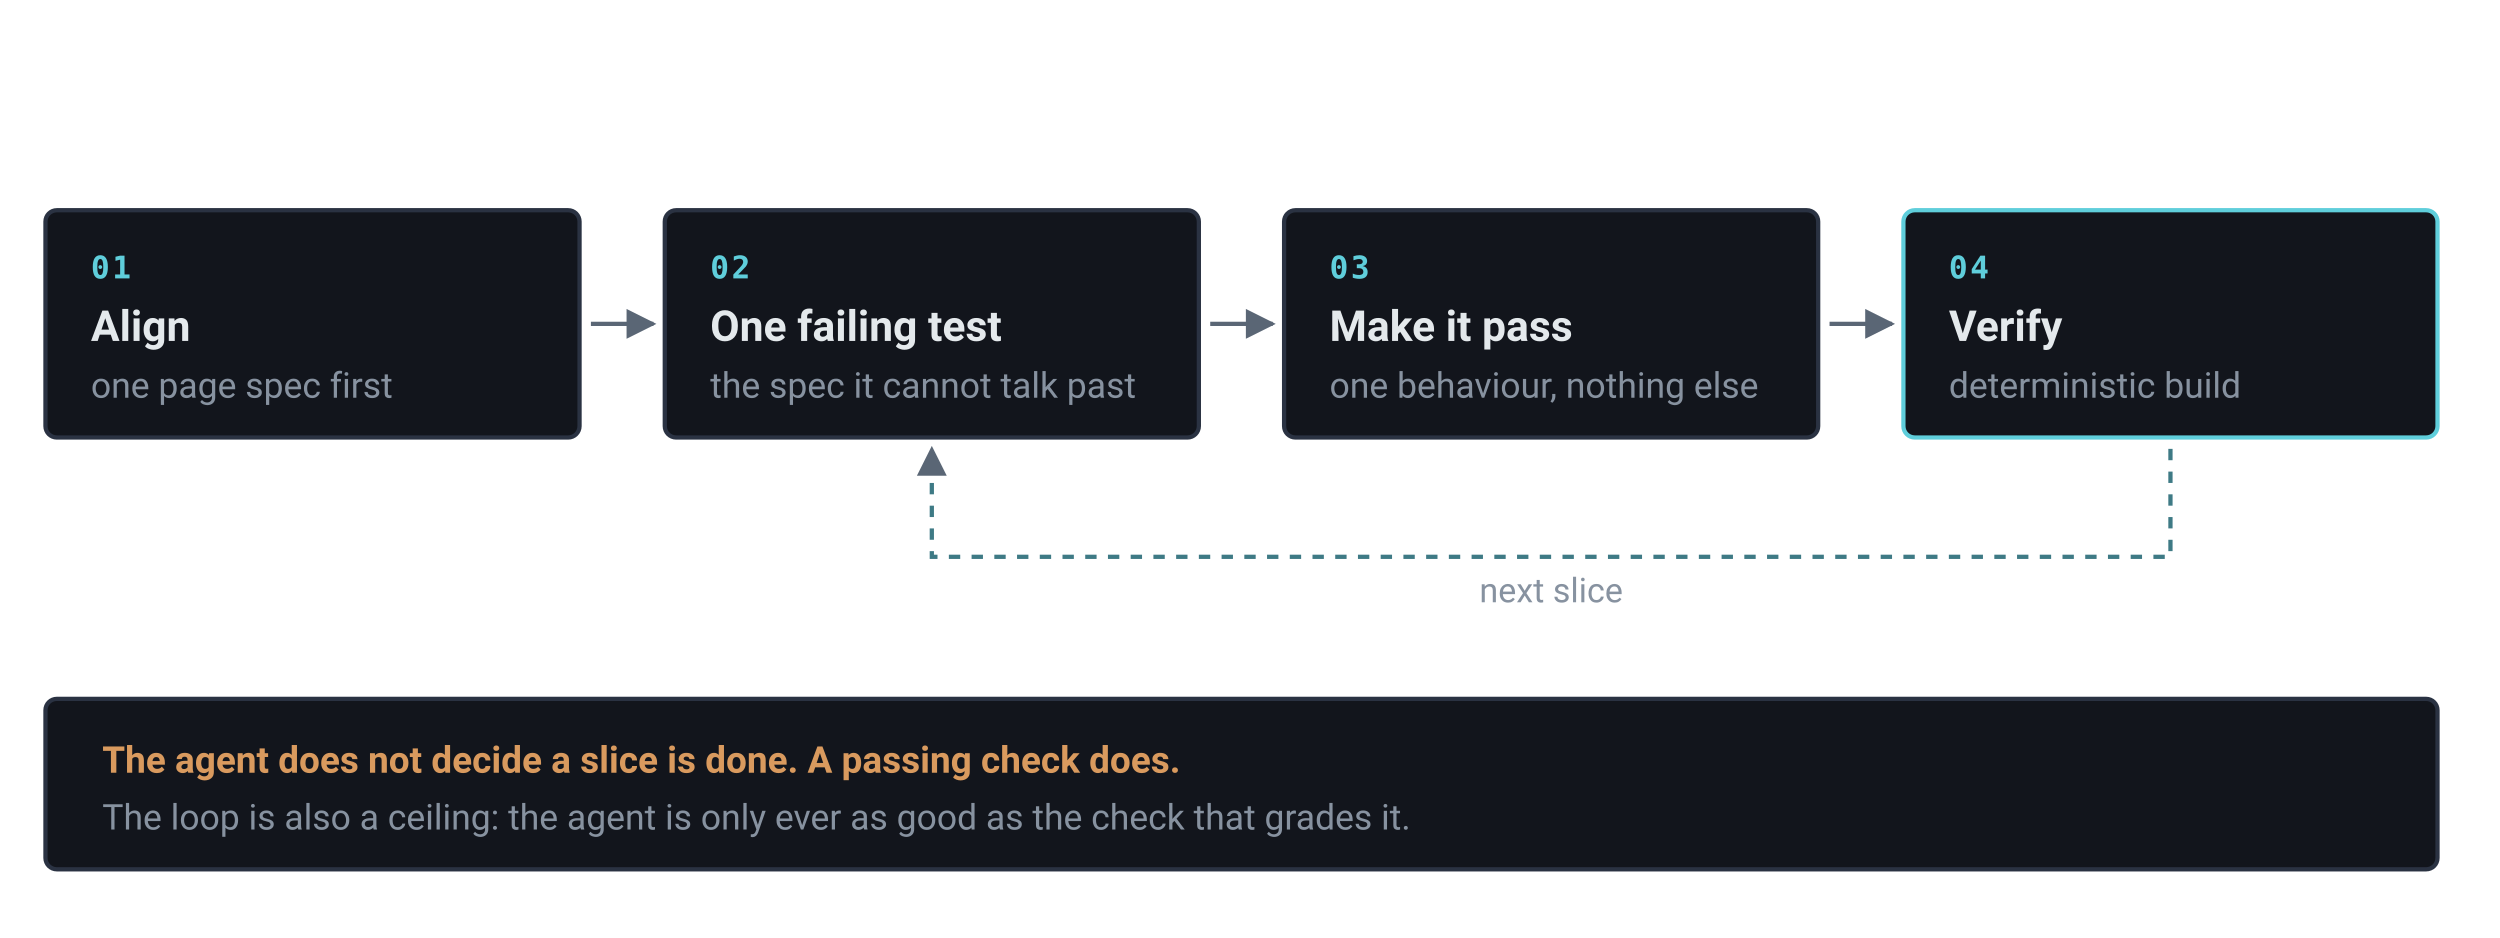
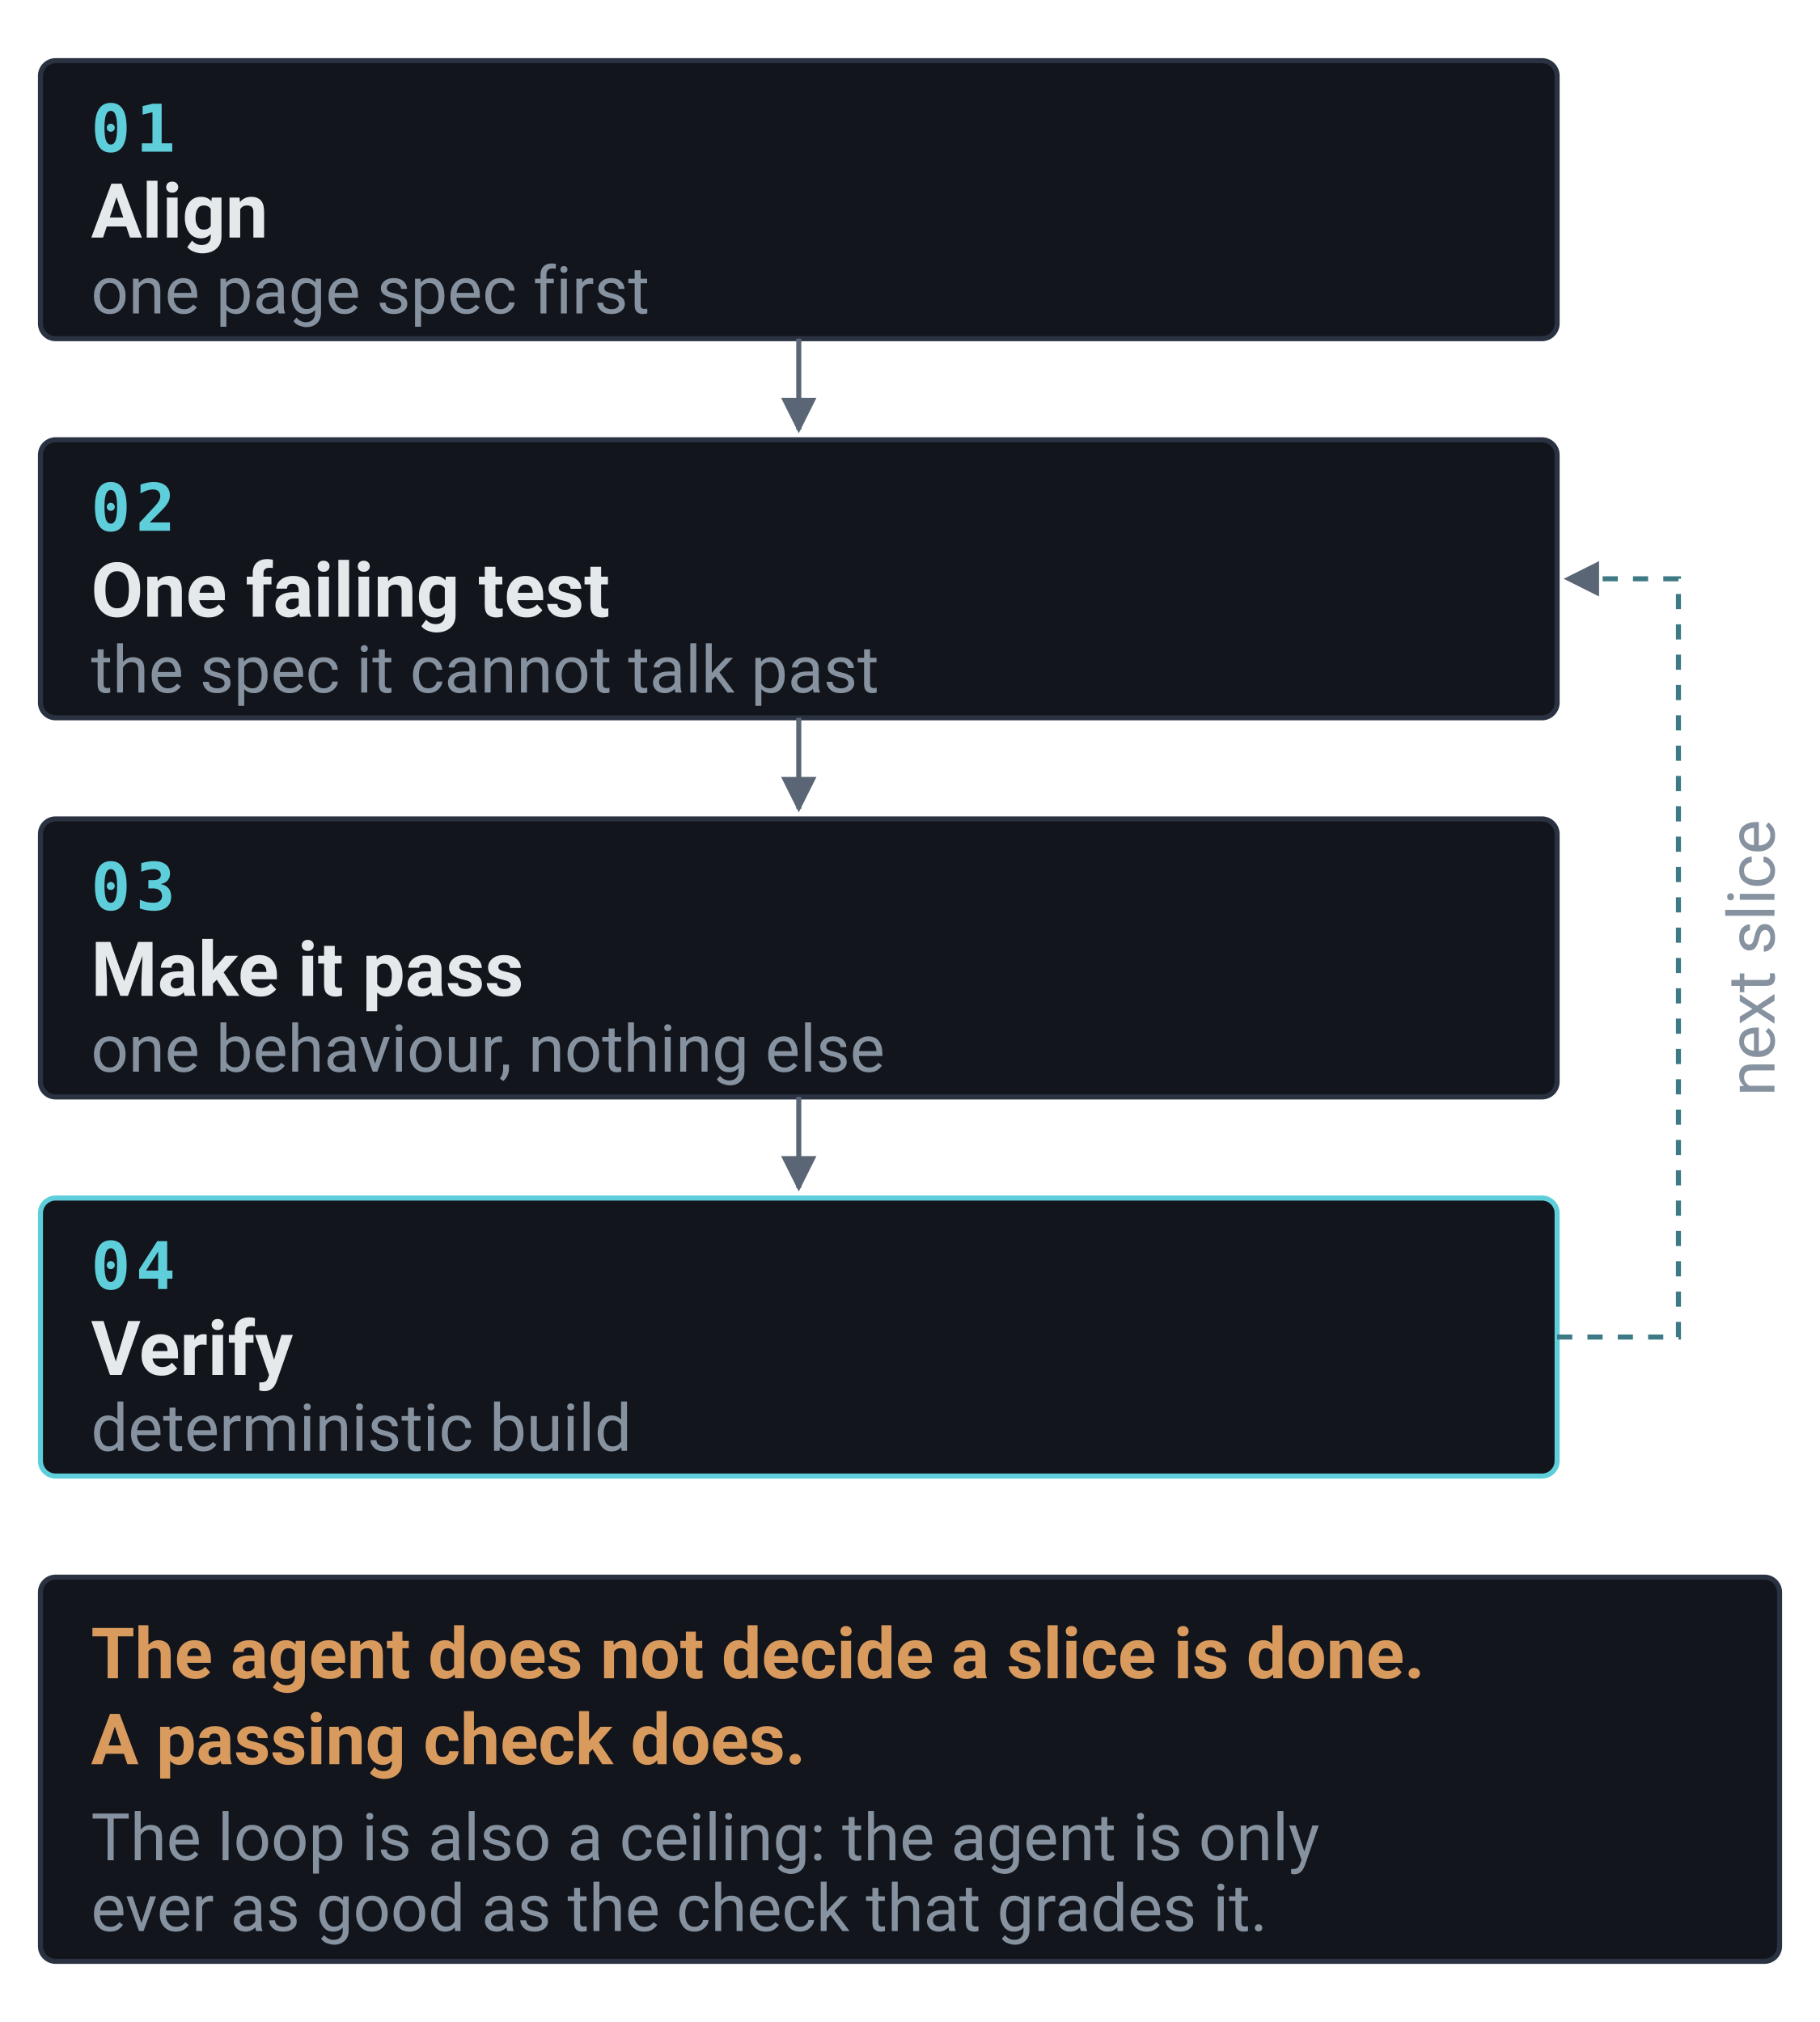
- <svg xmlns="http://www.w3.org/2000/svg" viewBox="0 0 880 330" width="880" height="330" role="img" aria-labelledby="t d">
+ <svg xmlns="http://www.w3.org/2000/svg" viewBox="0 0 720 800" width="720" height="800" role="img" aria-labelledby="t d">
  <style>
-  .n{fill:#12151C;stroke:#2A3242;stroke-width:1.5;rx:4}
-  .lab{font:600 15px ui-sans-serif,system-ui,-apple-system,'Segoe UI',Roboto,sans-serif;fill:#E4E9EC}
-  .sub{font:400 12.5px ui-sans-serif,system-ui,-apple-system,'Segoe UI',Roboto,sans-serif;fill:#8792A0}
-  .k{font:600 11px ui-monospace,SFMono-Regular,Menlo,monospace;fill:#5FCEDB;letter-spacing:.08em}
-  .arc{font:400 12px ui-sans-serif,system-ui,-apple-system,'Segoe UI',Roboto,sans-serif;fill:#8792A0}
-  .gate{font:600 13px ui-sans-serif,system-ui,-apple-system,'Segoe UI',Roboto,sans-serif;fill:#D99A5E}
+  .n{fill:#12151C;stroke:#2A3242;stroke-width:2;rx:6}
+  .lab{font:600 30px ui-sans-serif,system-ui,-apple-system,'Segoe UI',Roboto,sans-serif;fill:#E4E9EC}
+  .sub{font:400 26px ui-sans-serif,system-ui,-apple-system,'Segoe UI',Roboto,sans-serif;fill:#8792A0}
+  .k{font:600 26px ui-monospace,SFMono-Regular,Menlo,monospace;fill:#5FCEDB;letter-spacing:.08em}
+  .arc{font:400 26px ui-sans-serif,system-ui,-apple-system,'Segoe UI',Roboto,sans-serif;fill:#8792A0}
+  .gate{font:600 28px ui-sans-serif,system-ui,-apple-system,'Segoe UI',Roboto,sans-serif;fill:#D99A5E}
</style>
  <defs>
    <marker id="a" viewBox="0 0 10 10" refX="9" refY="5" markerWidth="7" markerHeight="7" orient="auto-start-reverse">
      <path d="M0 0 10 5 0 10z" fill="#5A6675" />
    </marker>
  </defs>
  <g>
-     <rect class="n" x="16" y="74" width="188" height="80" />
-     <text class="k" x="32" y="98">01</text>
-     <text class="lab" x="32" y="120">Align</text>
-     <text class="sub" x="32" y="140">one page spec first</text>
-     <rect class="n" x="234" y="74" width="188" height="80" />
-     <text class="k" x="250" y="98">02</text>
-     <text class="lab" x="250" y="120">One failing test</text>
-     <text class="sub" x="250" y="140">the spec it cannot talk past</text>
-     <rect class="n" x="452" y="74" width="188" height="80" />
-     <text class="k" x="468" y="98">03</text>
-     <text class="lab" x="468" y="120">Make it pass</text>
-     <text class="sub" x="468" y="140">one behaviour, nothing else</text>
-     <rect class="n" x="670" y="74" width="188" height="80" style="stroke:#5FCEDB" />
-     <text class="k" x="686" y="98">04</text>
-     <text class="lab" x="686" y="120">Verify</text>
-     <text class="sub" x="686" y="140">deterministic build</text>
-     <path d="M208 114 H230" stroke="#5A6675" stroke-width="1.5" marker-end="url(#a)" />
-     <path d="M426 114 H448" stroke="#5A6675" stroke-width="1.5" marker-end="url(#a)" />
-     <path d="M644 114 H666" stroke="#5A6675" stroke-width="1.5" marker-end="url(#a)" />
-     <path d="M764 158 V196 H328 V158" fill="none" stroke="#3E7A85" stroke-width="1.5" stroke-dasharray="4 4" marker-end="url(#a)" />
-     <text class="arc" x="546" y="212" text-anchor="middle">next slice</text>
-     <rect x="16" y="246" width="842" height="60" fill="#12151C" stroke="#2A3242" stroke-width="1.5" rx="4" />
-     <text class="gate" x="36" y="272">The agent does not decide a slice is done. A passing check does.</text>
-     <text class="sub" x="36" y="292">The loop is also a ceiling: the agent is only ever as good as the check that grades it.</text>
+     <rect class="n" x="16" y="24" width="600" height="110" />
+     <text class="k" x="36" y="60">01</text>
+     <text class="lab" x="36" y="94">Align</text>
+     <text class="sub" x="36" y="124">one page spec first</text>
+     <rect class="n" x="16" y="174" width="600" height="110" />
+     <text class="k" x="36" y="210">02</text>
+     <text class="lab" x="36" y="244">One failing test</text>
+     <text class="sub" x="36" y="274">the spec it cannot talk past</text>
+     <rect class="n" x="16" y="324" width="600" height="110" />
+     <text class="k" x="36" y="360">03</text>
+     <text class="lab" x="36" y="394">Make it pass</text>
+     <text class="sub" x="36" y="424">one behaviour, nothing else</text>
+     <rect class="n" x="16" y="474" width="600" height="110" style="stroke:#5FCEDB" />
+     <text class="k" x="36" y="510">04</text>
+     <text class="lab" x="36" y="544">Verify</text>
+     <text class="sub" x="36" y="574">deterministic build</text>
+     <path d="M316 134 V170" stroke="#5A6675" stroke-width="2" marker-end="url(#a)" />
+     <path d="M316 284 V320" stroke="#5A6675" stroke-width="2" marker-end="url(#a)" />
+     <path d="M316 434 V470" stroke="#5A6675" stroke-width="2" marker-end="url(#a)" />
+     <path d="M616 529 H664 V229 H620" fill="none" stroke="#3E7A85" stroke-width="2" stroke-dasharray="6 6" marker-end="url(#a)" />
+     <text class="arc" transform="rotate(-90 702 379)" x="702" y="379" text-anchor="middle">next slice</text>
+     <rect x="16" y="624" width="688" height="152" fill="#12151C" stroke="#2A3242" stroke-width="2" rx="6" />
+     <text class="gate" x="36" y="664">The agent does not decide a slice is done.</text>
+     <text class="gate" x="36" y="698">A passing check does.</text>
+     <text class="sub" x="36" y="736">The loop is also a ceiling: the agent is only</text>
+     <text class="sub" x="36" y="764">ever as good as the check that grades it.</text>
  </g>
</svg>
